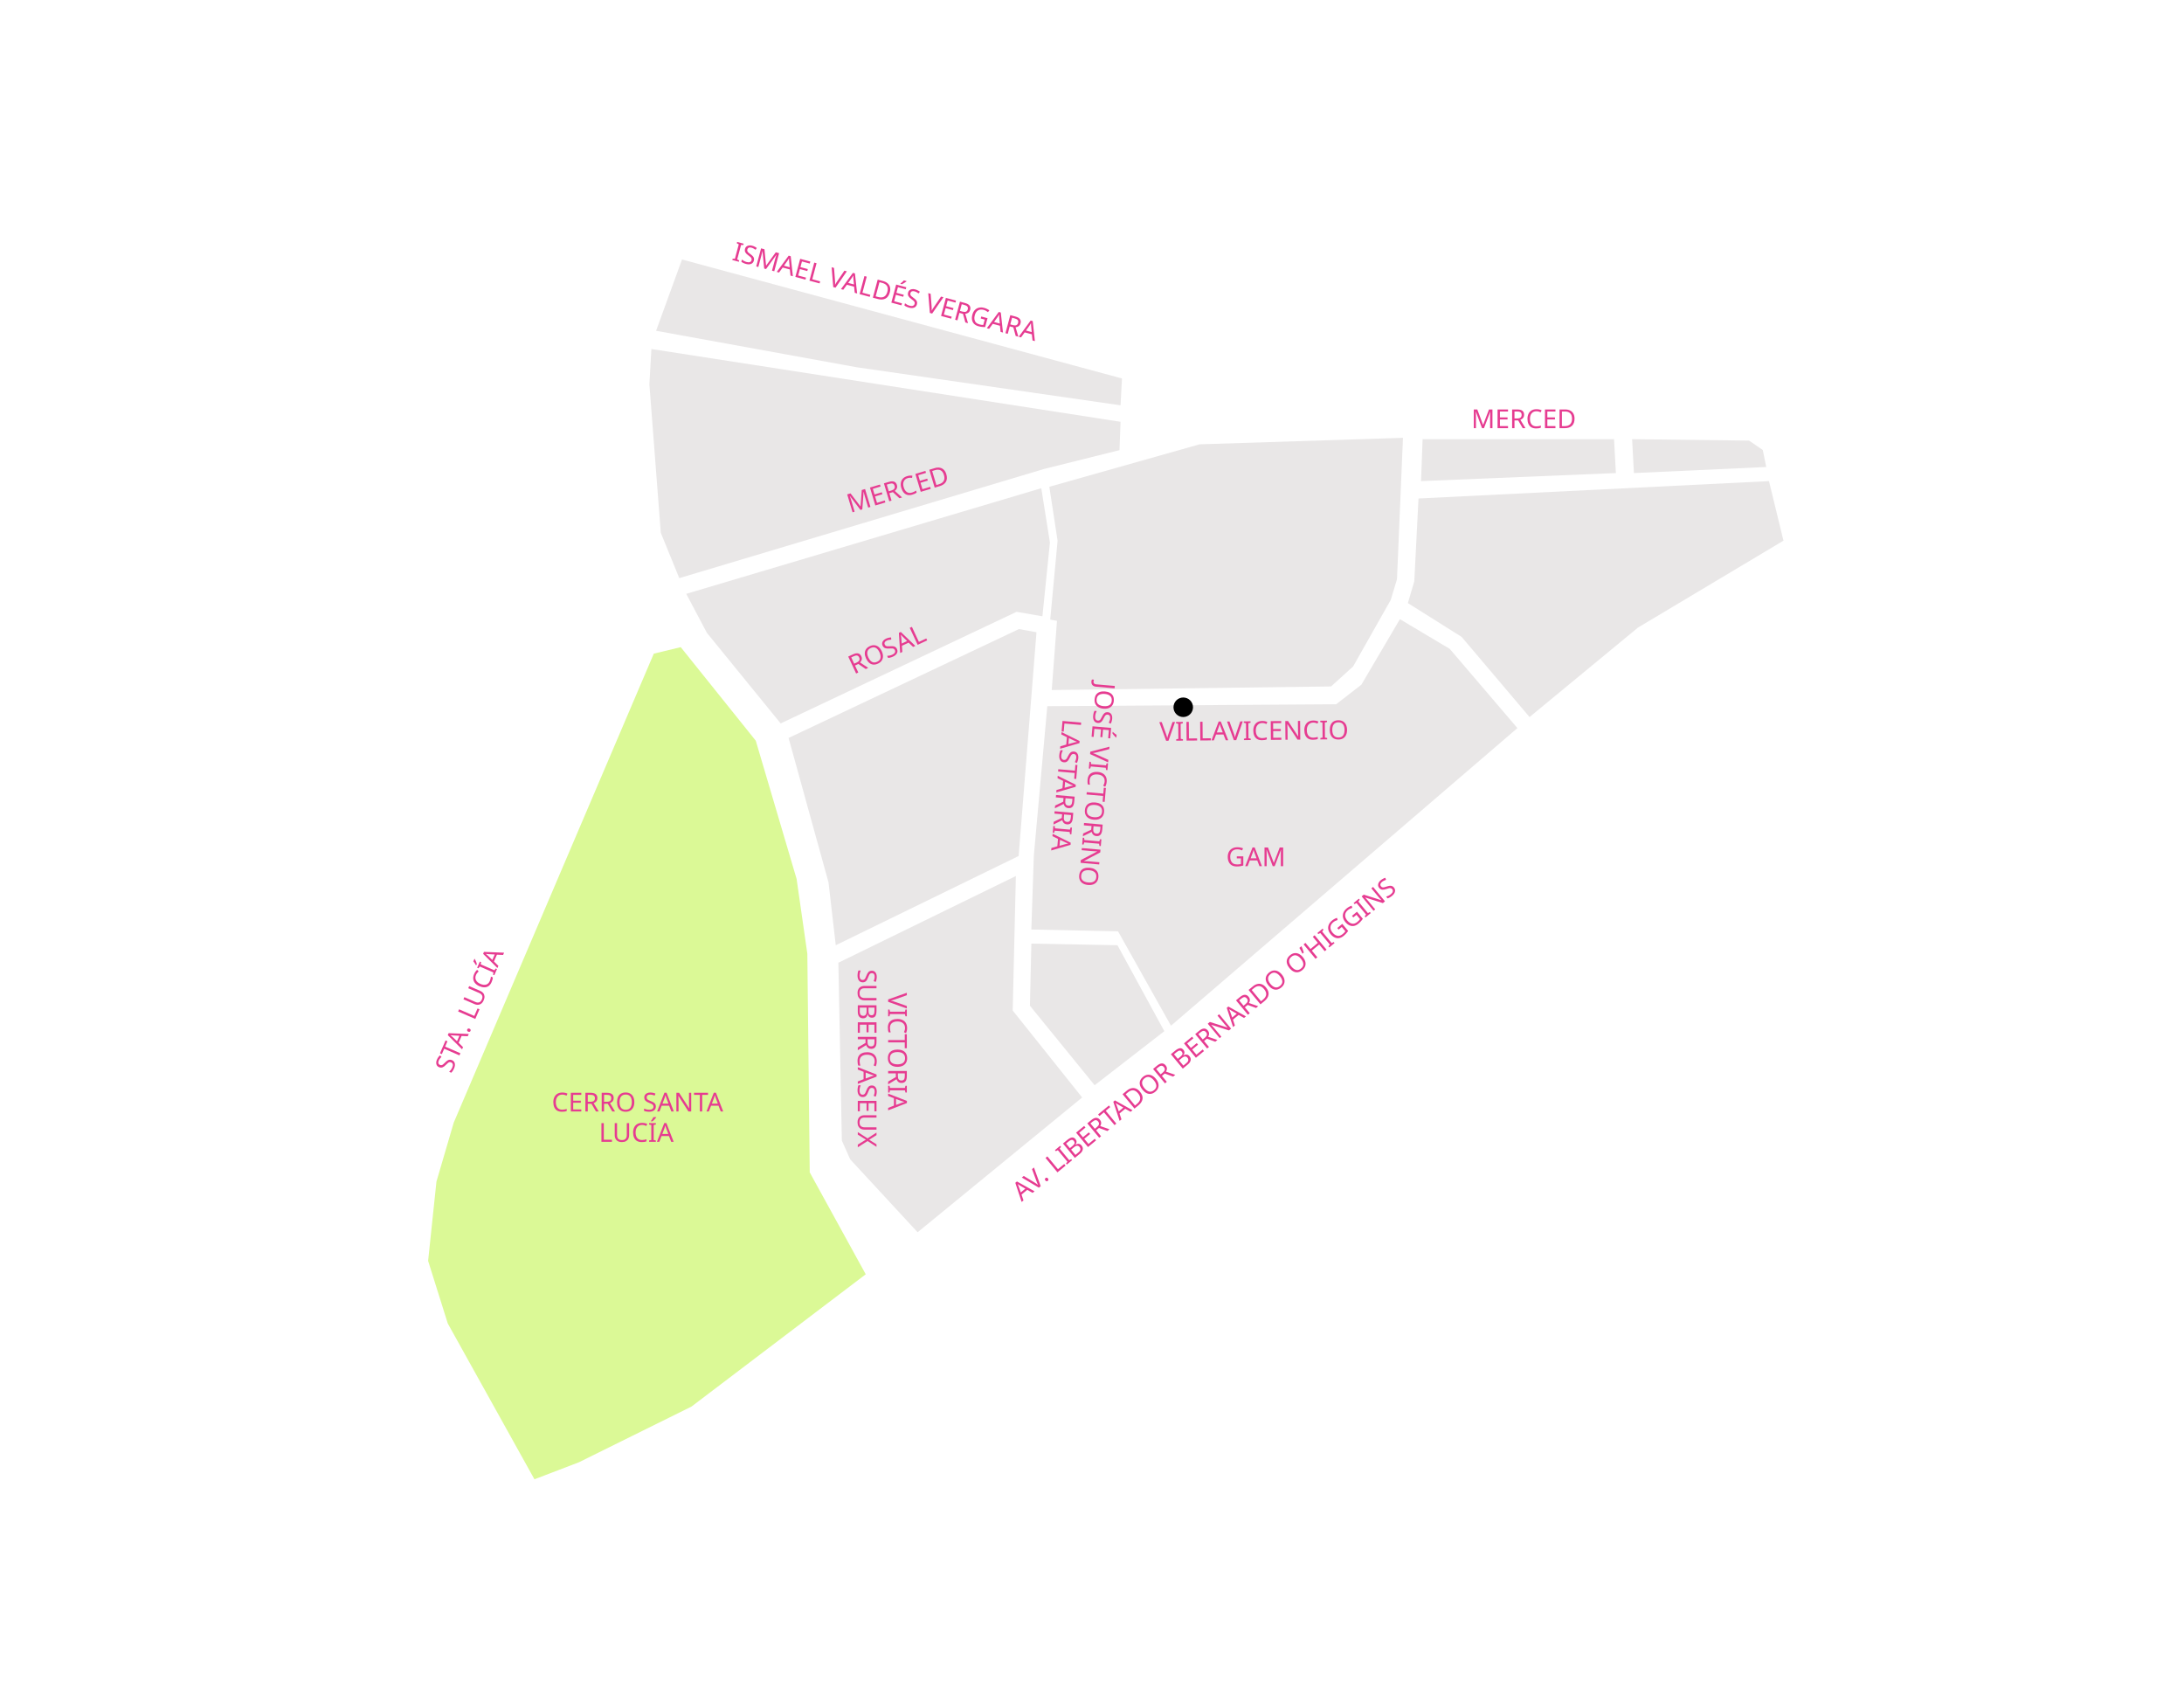
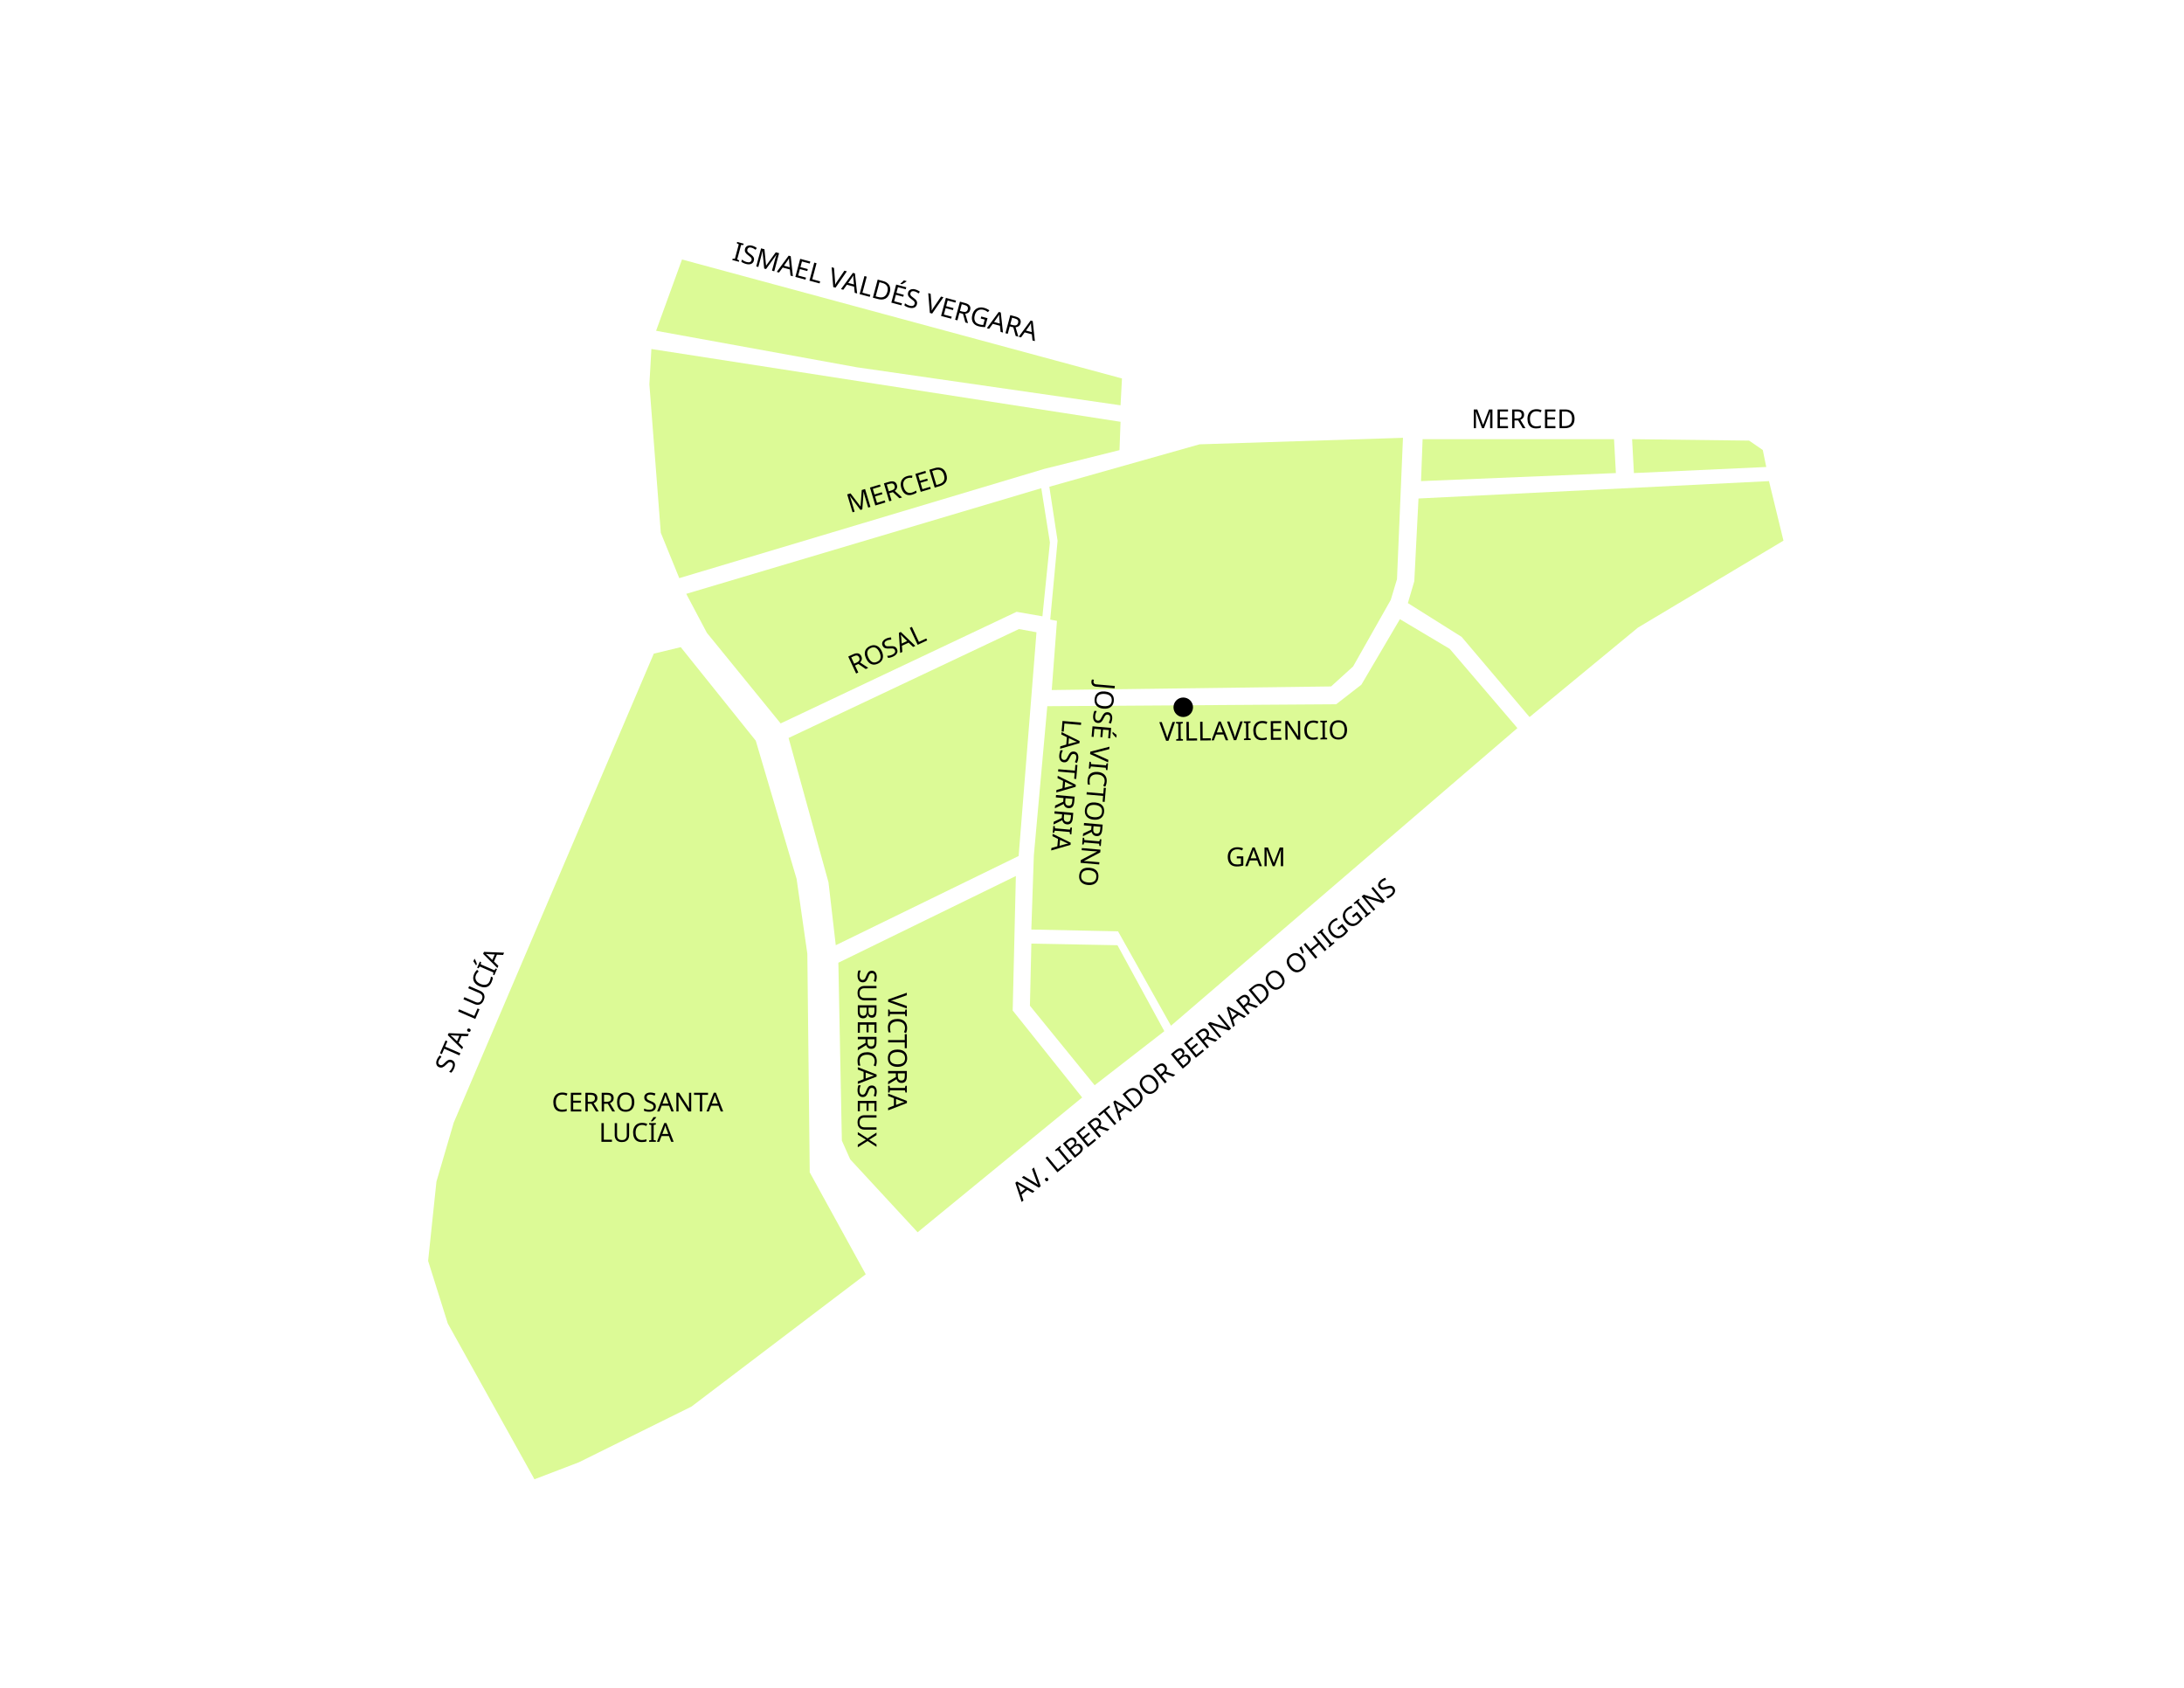
- <svg xmlns="http://www.w3.org/2000/svg" id="Capa_1" data-name="Capa 1" viewBox="0 0 792 612">
+ <svg xmlns="http://www.w3.org/2000/svg" id="Capa_1" version="1.1" viewBox="0 0 792 612">
  <defs>
    <style>
-       .cls-1 {
-         fill: #e9e7e7;
-       }
- 
-       .cls-2 {
-         fill: #e63c91;
+       .st0 {
        font-family: GeistMono-Regular, 'Geist Mono';
        font-size: 9.5px;
      }

-       .cls-3 {
-         fill: #dbf996;
+       .st0, .st1 {
+         isolation: isolate;
+       }
+ 
+       .st2 {
+         fill: #dcfa96;
      }
    </style>
  </defs>
  <g>
-     <polygon class="cls-1" points="247.32 94.09 237.92 119.94 310.75 133.18 406.35 146.96 406.87 137.23 247.32 94.09" />
-     <polygon class="cls-1" points="236.22 126.55 235.49 139.34 239.63 193.18 246.33 209.63 378.62 170.04 405.97 163.22 406.35 152.94 236.22 126.55" />
-     <polygon class="cls-1" points="248.86 215.32 256.33 229.44 283.09 262.31 368.65 221.84 378.02 223.47 380.74 196.71 377.61 177.02 248.86 215.32" />
-     <polygon class="cls-1" points="285.97 267.58 369.52 228.09 375.87 229.25 369.4 310.38 303.08 342.73 300.44 319.91 285.97 267.58" />
-     <polygon class="cls-1" points="304.02 349.08 368.39 317.64 367.24 366.4 392.43 397.94 332.76 446.81 308.32 420.38 305.29 413.57 304.02 349.08" />
-     <polygon class="cls-1" points="374.01 342.15 373.49 364.67 396.96 393.5 422.23 373.9 405.23 342.73 374.01 342.15" />
-     <polygon class="cls-1" points="424.64 371.92 405.44 337.69 374 337.04 374.91 310.2 379.79 256.06 484.54 255.36 493.69 248.26 507.66 224.51 525.73 235.28 550.27 264 424.64 371.92" />
-     <polygon class="cls-1" points="514.4 180.75 512.88 210.74 510.55 218.68 530.04 230.93 554.67 260 594 227.55 646.75 196.04 641.5 174.45 514.4 180.75" />
-     <polygon class="cls-3" points="246.86 234.65 237.09 237.01 164.54 407.06 158.27 428.45 155.25 457.19 162.38 479.88 193.81 536.38 209.91 530.22 250.75 510.02 313.95 462.05 293.64 425.1 292.77 345.81 288.88 318.69 274.07 268.57 246.86 234.65" />
-     <polygon class="cls-1" points="591.86 159.24 592.52 171.53 640.51 169.33 639.25 163.17 634.29 159.76 591.86 159.24" />
-     <polygon class="cls-1" points="585.31 159.24 585.98 171.53 515.32 174.45 515.89 159.24 585.31 159.24" />
-     <polygon class="cls-1" points="380.53 176.5 383.52 196.08 380.85 224.66 383.3 225.12 381.4 250.2 482.7 248.9 490.69 241.65 504.34 217.52 506.6 210.01 508.77 158.75 435 161.11 380.53 176.5" />
+     <polygon class="st2" points="247.32 94.09 237.92 119.94 310.75 133.18 406.35 146.96 406.87 137.23 247.32 94.09" />
+     <polygon class="st2" points="236.22 126.55 235.49 139.34 239.63 193.18 246.33 209.63 378.62 170.04 405.97 163.22 406.35 152.94 236.22 126.55" />
+     <polygon class="st2" points="248.86 215.32 256.33 229.44 283.09 262.31 368.65 221.84 378.02 223.47 380.74 196.71 377.61 177.02 248.86 215.32" />
+     <polygon class="st2" points="285.97 267.58 369.52 228.09 375.87 229.25 369.4 310.38 303.08 342.73 300.44 319.91 285.97 267.58" />
+     <polygon class="st2" points="304.02 349.08 368.39 317.64 367.24 366.4 392.43 397.94 332.76 446.81 308.32 420.38 305.29 413.57 304.02 349.08" />
+     <polygon class="st2" points="374.01 342.15 373.49 364.67 396.96 393.5 422.23 373.9 405.23 342.73 374.01 342.15" />
+     <polygon class="st2" points="424.64 371.92 405.44 337.69 374 337.04 374.91 310.2 379.79 256.06 484.54 255.36 493.69 248.26 507.66 224.51 525.73 235.28 550.27 264 424.64 371.92" />
+     <polygon class="st2" points="514.4 180.75 512.88 210.74 510.55 218.68 530.04 230.93 554.67 260 594 227.55 646.75 196.04 641.5 174.45 514.4 180.75" />
+     <polygon class="st2" points="246.86 234.65 237.09 237.01 164.54 407.06 158.27 428.45 155.25 457.19 162.38 479.88 193.81 536.38 209.91 530.22 250.75 510.02 313.95 462.05 293.64 425.1 292.77 345.81 288.88 318.69 274.07 268.57 246.86 234.65" />
+     <polygon class="st2" points="591.86 159.24 592.52 171.53 640.51 169.33 639.25 163.17 634.29 159.76 591.86 159.24" />
+     <polygon class="st2" points="585.31 159.24 585.98 171.53 515.32 174.45 515.89 159.24 585.31 159.24" />
+     <polygon class="st2" points="380.53 176.5 383.52 196.08 380.85 224.66 383.3 225.12 381.4 250.2 482.7 248.9 490.69 241.65 504.34 217.52 506.6 210.01 508.77 158.75 435 161.11 380.53 176.5" />
  </g>
  <g>
-     <text class="cls-2" transform="translate(265.2 94.18) rotate(15)">
-       <tspan x="0" y="0">ISMAEL VALDÉS VERGARA</tspan>
-     </text>
-     <text class="cls-2" transform="translate(308.29 186.02) rotate(-16.7)">
-       <tspan x="0" y="0">MERCED</tspan>
-     </text>
-     <text class="cls-2" transform="translate(309.63 244.6) rotate(-25)">
-       <tspan x="0" y="0">ROSAL</tspan>
-     </text>
-     <text class="cls-2" transform="translate(420.46 268.62) rotate(-.5)">
-       <tspan x="0" y="0">VILLAVICENCIO</tspan>
-     </text>
-     <text class="cls-2" transform="translate(200.08 403.02)">
-       <tspan x="0" y="0">CERRO SANTA</tspan>
-       <tspan x="17.1" y="11">LUCÍA</tspan>
-     </text>
-     <text class="cls-2" transform="translate(163.65 389.49) rotate(-66.5)">
-       <tspan x="0" y="0">STA. LUCÍA</tspan>
-     </text>
-     <text class="cls-2" transform="translate(533.53 155.25)">
-       <tspan x="0" y="0">MERCED</tspan>
-     </text>
-     <text class="cls-2" transform="translate(370.49 435.82) rotate(-39.6)">
-       <tspan x="0" y="0">AV. LIBERTADOR BERNARDO O’HIGGINS</tspan>
-     </text>
-     <text class="cls-2" transform="translate(322.07 359.97) rotate(90)">
-       <tspan x="0" y="0">VICTORIA</tspan>
-       <tspan x="-8.55" y="11">SUBERCASEUX</tspan>
-     </text>
-     <text class="cls-2" transform="translate(397.59 247.26) rotate(95)">
-       <tspan x="0" y="0">JOSÉ VICTORINO</tspan>
-       <tspan x="14.25" y="11">LASTARRIA</tspan>
-     </text>
-     <text class="cls-2" transform="translate(444.65 314.08)">
-       <tspan x="0" y="0">GAM</tspan>
-     </text>
+     <g class="st1">
+       <text class="st0" transform="translate(265.2 94.18) rotate(15)">
+         <tspan x="0" y="0">ISMAEL VALDÉS VERGARA</tspan>
+       </text>
+     </g>
+     <g class="st1">
+       <text class="st0" transform="translate(308.29 186.02) rotate(-16.7)">
+         <tspan x="0" y="0">MERCED</tspan>
+       </text>
+     </g>
+     <g class="st1">
+       <text class="st0" transform="translate(309.63 244.6) rotate(-25)">
+         <tspan x="0" y="0">ROSAL</tspan>
+       </text>
+     </g>
+     <g class="st1">
+       <text class="st0" transform="translate(420.46 268.62) rotate(-.5)">
+         <tspan x="0" y="0">VILLAVICENCIO</tspan>
+       </text>
+     </g>
+     <g class="st1">
+       <text class="st0" transform="translate(200.08 403.02)">
+         <tspan x="0" y="0">CERRO SANTA</tspan>
+       </text>
+       <text class="st0" transform="translate(217.18 414.02)">
+         <tspan x="0" y="0">LUCÍA</tspan>
+       </text>
+     </g>
+     <g class="st1">
+       <text class="st0" transform="translate(163.65 389.49) rotate(-66.5)">
+         <tspan x="0" y="0">STA. LUCÍA</tspan>
+       </text>
+     </g>
+     <g class="st1">
+       <text class="st0" transform="translate(533.53 155.25)">
+         <tspan x="0" y="0">MERCED</tspan>
+       </text>
+     </g>
+     <g class="st1">
+       <text class="st0" transform="translate(370.49 435.82) rotate(-39.6)">
+         <tspan x="0" y="0">AV. LIBERTADOR BERNARDO O’HIGGINS</tspan>
+       </text>
+     </g>
+     <g class="st1">
+       <text class="st0" transform="translate(322.07 359.97) rotate(90)">
+         <tspan x="0" y="0">VICTORIA</tspan>
+       </text>
+       <text class="st0" transform="translate(311.07 351.42) rotate(90)">
+         <tspan x="0" y="0">SUBERCASEUX</tspan>
+       </text>
+     </g>
+     <g class="st1">
+       <text class="st0" transform="translate(397.59 247.26) rotate(95)">
+         <tspan x="0" y="0">JOSÉ VICTORINO</tspan>
+       </text>
+       <text class="st0" transform="translate(385.39 260.5) rotate(95)">
+         <tspan x="0" y="0">LASTARRIA</tspan>
+       </text>
+     </g>
+     <g class="st1">
+       <text class="st0" transform="translate(444.65 314.08)">
+         <tspan x="0" y="0">GAM</tspan>
+       </text>
+     </g>
  </g>
  <circle cx="429.09" cy="256.45" r="3.54" />
</svg>
